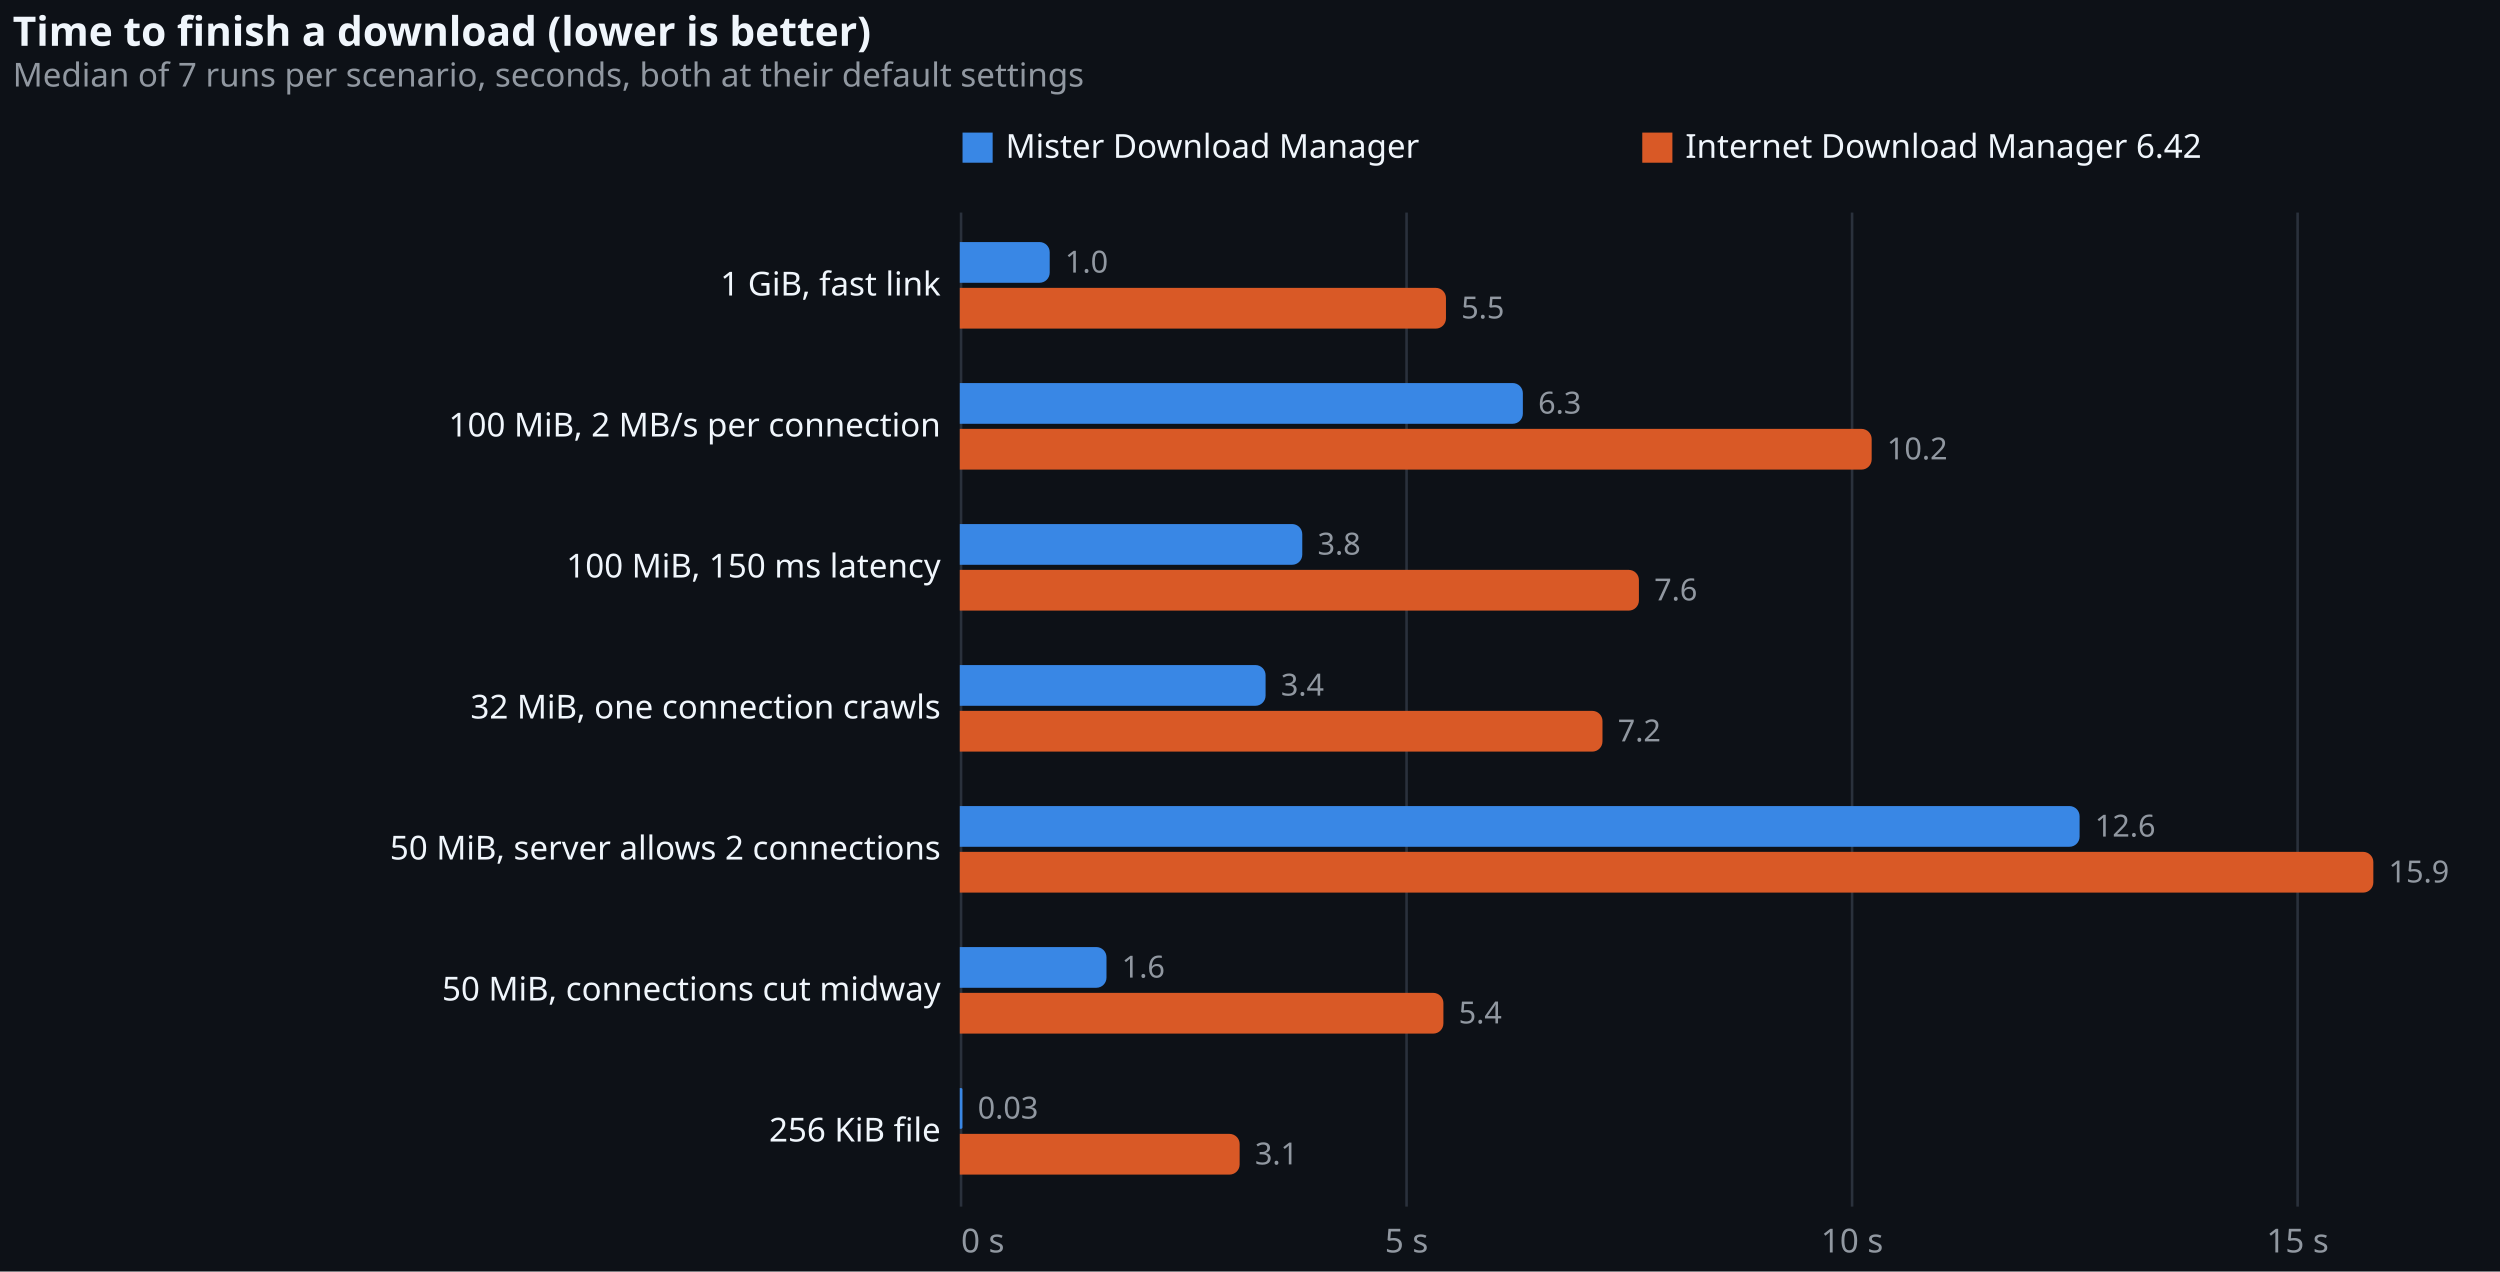
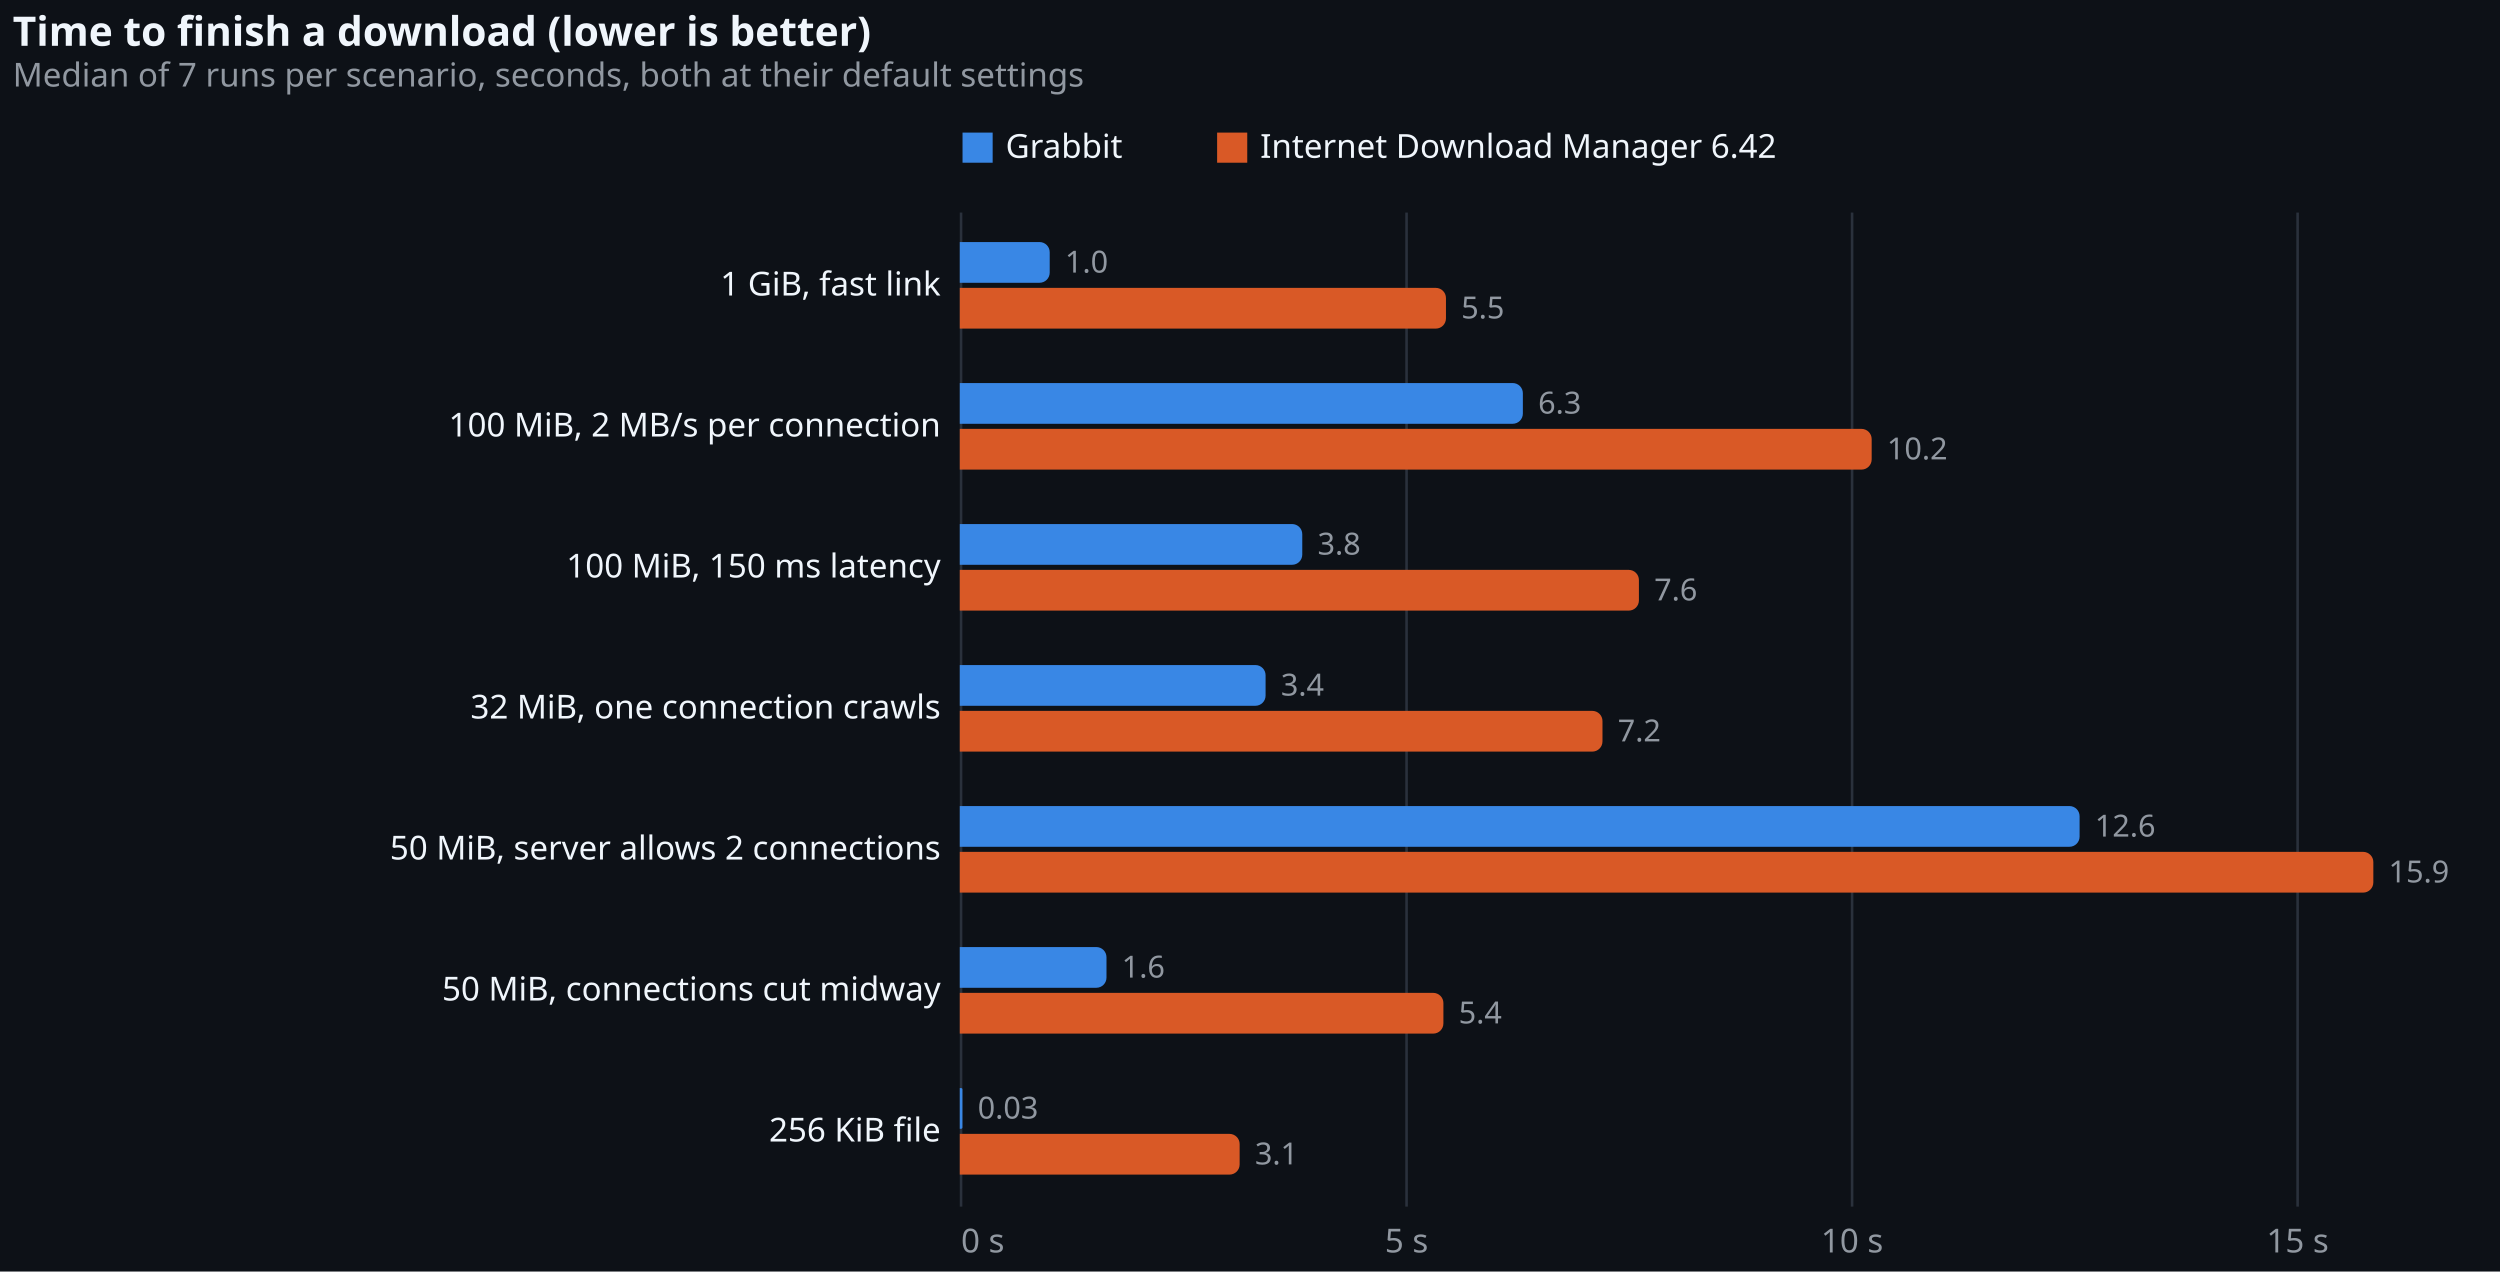
<svg xmlns="http://www.w3.org/2000/svg" version="1.1" class="marks" width="982" height="499.462" viewBox="0 0 982 499.462">
  <rect width="982" height="499.462" fill="#0d1117" />
  <g fill="none" stroke-miterlimit="4" transform="translate(377,83)">
    <g class="mark-group role-frame root" role="graphics-object" aria-roledescription="group mark container">
      <g transform="translate(0,0)">
        <path class="background" aria-hidden="true" d="M0,0h560v390.462h-560Z" />
        <g>
          <g class="mark-group role-axis" aria-hidden="true">
            <g transform="translate(0.5,390.9615)">
              <path class="background" aria-hidden="true" d="M0,0h0v0h0Z" pointer-events="none" />
              <g>
                <g class="mark-rule role-axis-grid" pointer-events="none">
                  <line transform="translate(0,0)" x2="0" y2="-390.462" stroke="#2a313c" stroke-width="1" opacity="1" />
                  <line transform="translate(175,0)" x2="0" y2="-390.462" stroke="#2a313c" stroke-width="1" opacity="1" />
                  <line transform="translate(350,0)" x2="0" y2="-390.462" stroke="#2a313c" stroke-width="1" opacity="1" />
                  <line transform="translate(525,0)" x2="0" y2="-390.462" stroke="#2a313c" stroke-width="1" opacity="1" />
                </g>
              </g>
              <path class="foreground" aria-hidden="true" d="" pointer-events="none" display="none" />
            </g>
          </g>
          <g class="mark-group role-axis" role="graphics-symbol" aria-roledescription="axis" aria-label="X-axis for a linear scale with values from 0 to 16">
            <g transform="translate(0.5,390.9615)">
              <path class="background" aria-hidden="true" d="M0,0h0v0h0Z" pointer-events="none" />
              <g>
                <g class="mark-text role-axis-label" pointer-events="none">
                  <text text-anchor="start" transform="translate(0,18)" font-family="-apple-system, 'Segoe UI', 'Noto Sans', Helvetica, Arial, sans-serif" font-size="13px" fill="#9198a1" opacity="1">0 s</text>
                  <text text-anchor="middle" transform="translate(175,18)" font-family="-apple-system, 'Segoe UI', 'Noto Sans', Helvetica, Arial, sans-serif" font-size="13px" fill="#9198a1" opacity="1">5 s</text>
                  <text text-anchor="middle" transform="translate(350,18)" font-family="-apple-system, 'Segoe UI', 'Noto Sans', Helvetica, Arial, sans-serif" font-size="13px" fill="#9198a1" opacity="1">10 s</text>
                  <text text-anchor="middle" transform="translate(525,18)" font-family="-apple-system, 'Segoe UI', 'Noto Sans', Helvetica, Arial, sans-serif" font-size="13px" fill="#9198a1" opacity="1">15 s</text>
                </g>
              </g>
              <path class="foreground" aria-hidden="true" d="" pointer-events="none" display="none" />
            </g>
          </g>
          <g class="mark-group role-axis" role="graphics-symbol" aria-roledescription="axis" aria-label="Y-axis for a discrete scale with 7 values: 1 GiB, fast link, 100 MiB, 2 MB/s per connection, 100 MiB, 150 ms latency, 32 MiB, one connection crawls, 50 MiB, server allows 2 connections, 50 MiB, connections cut midway, 256 KiB file">
            <g transform="translate(0.5,0.5)">
              <path class="background" aria-hidden="true" d="M0,0h0v0h0Z" pointer-events="none" />
              <g>
                <g class="mark-text role-axis-label" pointer-events="none">
                  <text text-anchor="end" transform="translate(-8,32.57692)" font-family="-apple-system, 'Segoe UI', 'Noto Sans', Helvetica, Arial, sans-serif" font-size="13px" fill="#f0f6fc" opacity="1">1 GiB, fast link</text>
                  <text text-anchor="end" transform="translate(-8,87.96154)" font-family="-apple-system, 'Segoe UI', 'Noto Sans', Helvetica, Arial, sans-serif" font-size="13px" fill="#f0f6fc" opacity="1">100 MiB, 2 MB/s per connection</text>
                  <text text-anchor="end" transform="translate(-8,143.3462)" font-family="-apple-system, 'Segoe UI', 'Noto Sans', Helvetica, Arial, sans-serif" font-size="13px" fill="#f0f6fc" opacity="1">100 MiB, 150 ms latency</text>
                  <text text-anchor="end" transform="translate(-8,198.7308)" font-family="-apple-system, 'Segoe UI', 'Noto Sans', Helvetica, Arial, sans-serif" font-size="13px" fill="#f0f6fc" opacity="1">32 MiB, one connection crawls</text>
                  <text text-anchor="end" transform="translate(-8,254.1154)" font-family="-apple-system, 'Segoe UI', 'Noto Sans', Helvetica, Arial, sans-serif" font-size="13px" fill="#f0f6fc" opacity="1">50 MiB, server allows 2 connections</text>
                  <text text-anchor="end" transform="translate(-8,309.5)" font-family="-apple-system, 'Segoe UI', 'Noto Sans', Helvetica, Arial, sans-serif" font-size="13px" fill="#f0f6fc" opacity="1">50 MiB, connections cut midway</text>
                  <text text-anchor="end" transform="translate(-8,364.8846)" font-family="-apple-system, 'Segoe UI', 'Noto Sans', Helvetica, Arial, sans-serif" font-size="13px" fill="#f0f6fc" opacity="1">256 KiB file</text>
                </g>
              </g>
              <path class="foreground" aria-hidden="true" d="" pointer-events="none" display="none" />
            </g>
          </g>
          <g class="mark-group role-scope" role="graphics-object" aria-roledescription="group mark container">
            <g transform="translate(0,12.07692)">
              <path class="background" aria-hidden="true" d="M0,0L31.327,0C33.535,0,35.327,1.792,35.327,4L35.327,12C35.327,14.208,33.535,16,31.327,16L0,16C0,16,0,16,0,16L0,0C0,0,0,0,0,0Z" />
              <g clip-path="url(#clip15)">
                <g class="mark-group role-scope" role="graphics-object" aria-roledescription="group mark container">
                  <g transform="translate(0,0)">
                    <path class="background" aria-hidden="true" d="M0,0h0v16h0Z" />
                    <g>
                      <g class="mark-rect role-mark layer_0_marks" role="graphics-object" aria-roledescription="rect mark container">
-                         <path aria-label="seconds: 1.00935; scenario: 1 GiB, fast link; client: Mister Download Manager" role="graphics-symbol" aria-roledescription="bar" d="M0,0h35.327v16h-35.327Z" fill="#3987e5" />
+                         <path aria-label="seconds: 1.00935; scenario: 1 GiB, fast link; client: Grabbit" role="graphics-symbol" aria-roledescription="bar" d="M0,0h35.327v16h-35.327Z" fill="#3987e5" />
                      </g>
                    </g>
                    <path class="foreground" aria-hidden="true" d="" display="none" />
                  </g>
                </g>
              </g>
              <path class="foreground" aria-hidden="true" d="" display="none" />
            </g>
            <g transform="translate(0,30.07692)">
              <path class="background" aria-hidden="true" d="M0,0L186.973,0C189.181,0,190.973,1.792,190.973,4L190.973,12C190.973,14.208,189.181,16,186.973,16L0,16C0,16,0,16,0,16L0,0C0,0,0,0,0,0Z" />
              <g clip-path="url(#clip16)">
                <g class="mark-group role-scope" role="graphics-object" aria-roledescription="group mark container">
                  <g transform="translate(0,0)">
                    <path class="background" aria-hidden="true" d="M0,0h0v16h0Z" />
                    <g>
                      <g class="mark-rect role-mark layer_0_marks" role="graphics-object" aria-roledescription="rect mark container">
                        <path aria-label="seconds: 5.45638; scenario: 1 GiB, fast link; client: Internet Download Manager 6.42" role="graphics-symbol" aria-roledescription="bar" d="M0,0h190.973v16h-190.973Z" fill="#d95926" />
                      </g>
                    </g>
                    <path class="foreground" aria-hidden="true" d="" display="none" />
                  </g>
                </g>
              </g>
              <path class="foreground" aria-hidden="true" d="" display="none" />
            </g>
            <g transform="translate(0,67.46154)">
              <path class="background" aria-hidden="true" d="M0,0L217.181,0C219.389,0,221.181,1.792,221.181,4L221.181,12C221.181,14.208,219.389,16,217.181,16L0,16C0,16,0,16,0,16L0,0C0,0,0,0,0,0Z" />
              <g clip-path="url(#clip17)">
                <g class="mark-group role-scope" role="graphics-object" aria-roledescription="group mark container">
                  <g transform="translate(0,0)">
                    <path class="background" aria-hidden="true" d="M0,0h0v16h0Z" />
                    <g>
                      <g class="mark-rect role-mark layer_0_marks" role="graphics-object" aria-roledescription="rect mark container">
-                         <path aria-label="seconds: 6.31947; scenario: 100 MiB, 2 MB/s per connection; client: Mister Download Manager" role="graphics-symbol" aria-roledescription="bar" d="M0,0h221.181v16h-221.181Z" fill="#3987e5" />
+                         <path aria-label="seconds: 6.31947; scenario: 100 MiB, 2 MB/s per connection; client: Grabbit" role="graphics-symbol" aria-roledescription="bar" d="M0,0h221.181v16h-221.181Z" fill="#3987e5" />
                      </g>
                    </g>
                    <path class="foreground" aria-hidden="true" d="" display="none" />
                  </g>
                </g>
              </g>
              <path class="foreground" aria-hidden="true" d="" display="none" />
            </g>
            <g transform="translate(0,85.46154)">
              <path class="background" aria-hidden="true" d="M0,0L354.192,0C356.399,0,358.192,1.792,358.192,4L358.192,12C358.192,14.208,356.399,16,354.192,16L0,16C0,16,0,16,0,16L0,0C0,0,0,0,0,0Z" />
              <g clip-path="url(#clip18)">
                <g class="mark-group role-scope" role="graphics-object" aria-roledescription="group mark container">
                  <g transform="translate(0,0)">
                    <path class="background" aria-hidden="true" d="M0,0h0v16h0Z" />
                    <g>
                      <g class="mark-rect role-mark layer_0_marks" role="graphics-object" aria-roledescription="rect mark container">
                        <path aria-label="seconds: 10.234; scenario: 100 MiB, 2 MB/s per connection; client: Internet Download Manager 6.42" role="graphics-symbol" aria-roledescription="bar" d="M0,0h358.192v16h-358.192Z" fill="#d95926" />
                      </g>
                    </g>
                    <path class="foreground" aria-hidden="true" d="" display="none" />
                  </g>
                </g>
              </g>
              <path class="foreground" aria-hidden="true" d="" display="none" />
            </g>
            <g transform="translate(0,122.8462)">
              <path class="background" aria-hidden="true" d="M0,0L130.531,0C132.739,0,134.531,1.792,134.531,4L134.531,12C134.531,14.208,132.739,16,130.531,16L0,16C0,16,0,16,0,16L0,0C0,0,0,0,0,0Z" />
              <g clip-path="url(#clip19)">
                <g class="mark-group role-scope" role="graphics-object" aria-roledescription="group mark container">
                  <g transform="translate(0,0)">
                    <path class="background" aria-hidden="true" d="M0,0h0v16h0Z" />
                    <g>
                      <g class="mark-rect role-mark layer_0_marks" role="graphics-object" aria-roledescription="rect mark container">
-                         <path aria-label="seconds: 3.84375; scenario: 100 MiB, 150 ms latency; client: Mister Download Manager" role="graphics-symbol" aria-roledescription="bar" d="M0,0h134.531v16h-134.531Z" fill="#3987e5" />
+                         <path aria-label="seconds: 3.84375; scenario: 100 MiB, 150 ms latency; client: Grabbit" role="graphics-symbol" aria-roledescription="bar" d="M0,0h134.531v16h-134.531Z" fill="#3987e5" />
                      </g>
                    </g>
                    <path class="foreground" aria-hidden="true" d="" display="none" />
                  </g>
                </g>
              </g>
              <path class="foreground" aria-hidden="true" d="" display="none" />
            </g>
            <g transform="translate(0,140.8462)">
              <path class="background" aria-hidden="true" d="M0,0L262.767,0C264.975,0,266.767,1.792,266.767,4L266.767,12C266.767,14.208,264.975,16,262.767,16L0,16C0,16,0,16,0,16L0,0C0,0,0,0,0,0Z" />
              <g clip-path="url(#clip20)">
                <g class="mark-group role-scope" role="graphics-object" aria-roledescription="group mark container">
                  <g transform="translate(0,0)">
                    <path class="background" aria-hidden="true" d="M0,0h0v16h0Z" />
                    <g>
                      <g class="mark-rect role-mark layer_0_marks" role="graphics-object" aria-roledescription="rect mark container">
                        <path aria-label="seconds: 7.62191; scenario: 100 MiB, 150 ms latency; client: Internet Download Manager 6.42" role="graphics-symbol" aria-roledescription="bar" d="M0,0h266.767v16h-266.767Z" fill="#d95926" />
                      </g>
                    </g>
                    <path class="foreground" aria-hidden="true" d="" display="none" />
                  </g>
                </g>
              </g>
              <path class="foreground" aria-hidden="true" d="" display="none" />
            </g>
            <g transform="translate(0,178.2308)">
              <path class="background" aria-hidden="true" d="M0,0L116.122,0C118.329,0,120.122,1.792,120.122,4L120.122,12C120.122,14.208,118.329,16,116.122,16L0,16C0,16,0,16,0,16L0,0C0,0,0,0,0,0Z" />
              <g clip-path="url(#clip21)">
                <g class="mark-group role-scope" role="graphics-object" aria-roledescription="group mark container">
                  <g transform="translate(0,0)">
                    <path class="background" aria-hidden="true" d="M0,0h0v16h0Z" />
                    <g>
                      <g class="mark-rect role-mark layer_0_marks" role="graphics-object" aria-roledescription="rect mark container">
-                         <path aria-label="seconds: 3.43205; scenario: 32 MiB, one connection crawls; client: Mister Download Manager" role="graphics-symbol" aria-roledescription="bar" d="M0,0h120.122v16h-120.122Z" fill="#3987e5" />
+                         <path aria-label="seconds: 3.43205; scenario: 32 MiB, one connection crawls; client: Grabbit" role="graphics-symbol" aria-roledescription="bar" d="M0,0h120.122v16h-120.122Z" fill="#3987e5" />
                      </g>
                    </g>
                    <path class="foreground" aria-hidden="true" d="" display="none" />
                  </g>
                </g>
              </g>
              <path class="foreground" aria-hidden="true" d="" display="none" />
            </g>
            <g transform="translate(0,196.2308)">
              <path class="background" aria-hidden="true" d="M0,0L248.454,0C250.661,0,252.454,1.792,252.454,4L252.454,12C252.454,14.208,250.661,16,248.454,16L0,16C0,16,0,16,0,16L0,0C0,0,0,0,0,0Z" />
              <g clip-path="url(#clip22)">
                <g class="mark-group role-scope" role="graphics-object" aria-roledescription="group mark container">
                  <g transform="translate(0,0)">
                    <path class="background" aria-hidden="true" d="M0,0h0v16h0Z" />
                    <g>
                      <g class="mark-rect role-mark layer_0_marks" role="graphics-object" aria-roledescription="rect mark container">
                        <path aria-label="seconds: 7.21296; scenario: 32 MiB, one connection crawls; client: Internet Download Manager 6.42" role="graphics-symbol" aria-roledescription="bar" d="M0,0h252.454v16h-252.454Z" fill="#d95926" />
                      </g>
                    </g>
                    <path class="foreground" aria-hidden="true" d="" display="none" />
                  </g>
                </g>
              </g>
              <path class="foreground" aria-hidden="true" d="" display="none" />
            </g>
            <g transform="translate(0,233.6154)">
              <path class="background" aria-hidden="true" d="M0,0L435.868,0C438.075,0,439.868,1.792,439.868,4L439.868,12C439.868,14.208,438.075,16,435.868,16L0,16C0,16,0,16,0,16L0,0C0,0,0,0,0,0Z" />
              <g clip-path="url(#clip23)">
                <g class="mark-group role-scope" role="graphics-object" aria-roledescription="group mark container">
                  <g transform="translate(0,0)">
                    <path class="background" aria-hidden="true" d="M0,0h0v16h0Z" />
                    <g>
                      <g class="mark-rect role-mark layer_0_marks" role="graphics-object" aria-roledescription="rect mark container">
-                         <path aria-label="seconds: 12.5677; scenario: 50 MiB, server allows 2 connections; client: Mister Download Manager" role="graphics-symbol" aria-roledescription="bar" d="M0,0h439.868v16h-439.868Z" fill="#3987e5" />
+                         <path aria-label="seconds: 12.5677; scenario: 50 MiB, server allows 2 connections; client: Grabbit" role="graphics-symbol" aria-roledescription="bar" d="M0,0h439.868v16h-439.868Z" fill="#3987e5" />
                      </g>
                    </g>
                    <path class="foreground" aria-hidden="true" d="" display="none" />
                  </g>
                </g>
              </g>
              <path class="foreground" aria-hidden="true" d="" display="none" />
            </g>
            <g transform="translate(0,251.6154)">
              <path class="background" aria-hidden="true" d="M0,0L551.247,0C553.455,0,555.247,1.792,555.247,4L555.247,12C555.247,14.208,553.455,16,551.247,16L0,16C0,16,0,16,0,16L0,0C0,0,0,0,0,0Z" />
              <g clip-path="url(#clip24)">
                <g class="mark-group role-scope" role="graphics-object" aria-roledescription="group mark container">
                  <g transform="translate(0,0)">
                    <path class="background" aria-hidden="true" d="M0,0h0v16h0Z" />
                    <g>
                      <g class="mark-rect role-mark layer_0_marks" role="graphics-object" aria-roledescription="rect mark container">
                        <path aria-label="seconds: 15.8642; scenario: 50 MiB, server allows 2 connections; client: Internet Download Manager 6.42" role="graphics-symbol" aria-roledescription="bar" d="M0,0h555.247v16h-555.247Z" fill="#d95926" />
                      </g>
                    </g>
                    <path class="foreground" aria-hidden="true" d="" display="none" />
                  </g>
                </g>
              </g>
              <path class="foreground" aria-hidden="true" d="" display="none" />
            </g>
            <g transform="translate(0,289)">
              <path class="background" aria-hidden="true" d="M0,0L53.628,0C55.836,0,57.628,1.792,57.628,4L57.628,12C57.628,14.208,55.836,16,53.628,16L0,16C0,16,0,16,0,16L0,0C0,0,0,0,0,0Z" />
              <g clip-path="url(#clip25)">
                <g class="mark-group role-scope" role="graphics-object" aria-roledescription="group mark container">
                  <g transform="translate(0,0)">
                    <path class="background" aria-hidden="true" d="M0,0h0v16h0Z" />
                    <g>
                      <g class="mark-rect role-mark layer_0_marks" role="graphics-object" aria-roledescription="rect mark container">
-                         <path aria-label="seconds: 1.64652; scenario: 50 MiB, connections cut midway; client: Mister Download Manager" role="graphics-symbol" aria-roledescription="bar" d="M0,0h57.628v16h-57.628Z" fill="#3987e5" />
+                         <path aria-label="seconds: 1.64652; scenario: 50 MiB, connections cut midway; client: Grabbit" role="graphics-symbol" aria-roledescription="bar" d="M0,0h57.628v16h-57.628Z" fill="#3987e5" />
                      </g>
                    </g>
                    <path class="foreground" aria-hidden="true" d="" display="none" />
                  </g>
                </g>
              </g>
              <path class="foreground" aria-hidden="true" d="" display="none" />
            </g>
            <g transform="translate(0,307)">
              <path class="background" aria-hidden="true" d="M0,0L185.969,0C188.176,0,189.969,1.792,189.969,4L189.969,12C189.969,14.208,188.176,16,185.969,16L0,16C0,16,0,16,0,16L0,0C0,0,0,0,0,0Z" />
              <g clip-path="url(#clip26)">
                <g class="mark-group role-scope" role="graphics-object" aria-roledescription="group mark container">
                  <g transform="translate(0,0)">
                    <path class="background" aria-hidden="true" d="M0,0h0v16h0Z" />
                    <g>
                      <g class="mark-rect role-mark layer_0_marks" role="graphics-object" aria-roledescription="rect mark container">
                        <path aria-label="seconds: 5.42768; scenario: 50 MiB, connections cut midway; client: Internet Download Manager 6.42" role="graphics-symbol" aria-roledescription="bar" d="M0,0h189.969v16h-189.969Z" fill="#d95926" />
                      </g>
                    </g>
                    <path class="foreground" aria-hidden="true" d="" display="none" />
                  </g>
                </g>
              </g>
              <path class="foreground" aria-hidden="true" d="" display="none" />
            </g>
            <g transform="translate(0,344.3846)">
              <path class="background" aria-hidden="true" d="M0,0L0.519,0C0.806,0,1.038,0.233,1.038,0.519L1.038,15.481C1.038,15.767,0.806,16,0.519,16L0,16C0,16,0,16,0,16L0,0C0,0,0,0,0,0Z" />
              <g clip-path="url(#clip27)">
                <g class="mark-group role-scope" role="graphics-object" aria-roledescription="group mark container">
                  <g transform="translate(0,0)">
                    <path class="background" aria-hidden="true" d="M0,0h0v16h0Z" />
                    <g>
                      <g class="mark-rect role-mark layer_0_marks" role="graphics-object" aria-roledescription="rect mark container">
-                         <path aria-label="seconds: 29.66m; scenario: 256 KiB file; client: Mister Download Manager" role="graphics-symbol" aria-roledescription="bar" d="M0,0h1.038v16h-1.038Z" fill="#3987e5" />
+                         <path aria-label="seconds: 29.66m; scenario: 256 KiB file; client: Grabbit" role="graphics-symbol" aria-roledescription="bar" d="M0,0h1.038v16h-1.038Z" fill="#3987e5" />
                      </g>
                    </g>
                    <path class="foreground" aria-hidden="true" d="" display="none" />
                  </g>
                </g>
              </g>
              <path class="foreground" aria-hidden="true" d="" display="none" />
            </g>
            <g transform="translate(0,362.3846)">
              <path class="background" aria-hidden="true" d="M0,0L105.932,0C108.14,0,109.932,1.792,109.932,4L109.932,12C109.932,14.208,108.14,16,105.932,16L0,16C0,16,0,16,0,16L0,0C0,0,0,0,0,0Z" />
              <g clip-path="url(#clip28)">
                <g class="mark-group role-scope" role="graphics-object" aria-roledescription="group mark container">
                  <g transform="translate(0,0)">
                    <path class="background" aria-hidden="true" d="M0,0h0v16h0Z" />
                    <g>
                      <g class="mark-rect role-mark layer_0_marks" role="graphics-object" aria-roledescription="rect mark container">
                        <path aria-label="seconds: 3.14092; scenario: 256 KiB file; client: Internet Download Manager 6.42" role="graphics-symbol" aria-roledescription="bar" d="M0,0h109.932v16h-109.932Z" fill="#d95926" />
                      </g>
                    </g>
                    <path class="foreground" aria-hidden="true" d="" display="none" />
                  </g>
                </g>
              </g>
              <path class="foreground" aria-hidden="true" d="" display="none" />
            </g>
          </g>
          <g class="mark-text role-mark layer_1_marks" role="graphics-object" aria-roledescription="text mark container">
-             <text aria-label="seconds: 1.00935; scenario: 1 GiB, fast link; client: Mister Download Manager; value: 1.0" role="graphics-symbol" aria-roledescription="text mark" text-anchor="start" transform="translate(41.32725,24.07692)" font-family="-apple-system, 'Segoe UI', 'Noto Sans', Helvetica, Arial, sans-serif" font-size="12px" fill="#9198a1">1.0</text>
+             <text aria-label="seconds: 1.00935; scenario: 1 GiB, fast link; client: Grabbit; value: 1.0" role="graphics-symbol" aria-roledescription="text mark" text-anchor="start" transform="translate(41.32725,24.07692)" font-family="-apple-system, 'Segoe UI', 'Noto Sans', Helvetica, Arial, sans-serif" font-size="12px" fill="#9198a1">1.0</text>
            <text aria-label="seconds: 5.45638; scenario: 1 GiB, fast link; client: Internet Download Manager 6.42; value: 5.5" role="graphics-symbol" aria-roledescription="text mark" text-anchor="start" transform="translate(196.9733,42.07692)" font-family="-apple-system, 'Segoe UI', 'Noto Sans', Helvetica, Arial, sans-serif" font-size="12px" fill="#9198a1">5.5</text>
-             <text aria-label="seconds: 6.31947; scenario: 100 MiB, 2 MB/s per connection; client: Mister Download Manager; value: 6.3" role="graphics-symbol" aria-roledescription="text mark" text-anchor="start" transform="translate(227.1814,79.46154)" font-family="-apple-system, 'Segoe UI', 'Noto Sans', Helvetica, Arial, sans-serif" font-size="12px" fill="#9198a1">6.3</text>
+             <text aria-label="seconds: 6.31947; scenario: 100 MiB, 2 MB/s per connection; client: Grabbit; value: 6.3" role="graphics-symbol" aria-roledescription="text mark" text-anchor="start" transform="translate(227.1814,79.46154)" font-family="-apple-system, 'Segoe UI', 'Noto Sans', Helvetica, Arial, sans-serif" font-size="12px" fill="#9198a1">6.3</text>
            <text aria-label="seconds: 10.234; scenario: 100 MiB, 2 MB/s per connection; client: Internet Download Manager 6.42; value: 10.2" role="graphics-symbol" aria-roledescription="text mark" text-anchor="start" transform="translate(364.1918,97.46154)" font-family="-apple-system, 'Segoe UI', 'Noto Sans', Helvetica, Arial, sans-serif" font-size="12px" fill="#9198a1">10.2</text>
-             <text aria-label="seconds: 3.84375; scenario: 100 MiB, 150 ms latency; client: Mister Download Manager; value: 3.8" role="graphics-symbol" aria-roledescription="text mark" text-anchor="start" transform="translate(140.5312,134.8462)" font-family="-apple-system, 'Segoe UI', 'Noto Sans', Helvetica, Arial, sans-serif" font-size="12px" fill="#9198a1">3.8</text>
+             <text aria-label="seconds: 3.84375; scenario: 100 MiB, 150 ms latency; client: Grabbit; value: 3.8" role="graphics-symbol" aria-roledescription="text mark" text-anchor="start" transform="translate(140.5312,134.8462)" font-family="-apple-system, 'Segoe UI', 'Noto Sans', Helvetica, Arial, sans-serif" font-size="12px" fill="#9198a1">3.8</text>
            <text aria-label="seconds: 7.62191; scenario: 100 MiB, 150 ms latency; client: Internet Download Manager 6.42; value: 7.6" role="graphics-symbol" aria-roledescription="text mark" text-anchor="start" transform="translate(272.7668,152.8462)" font-family="-apple-system, 'Segoe UI', 'Noto Sans', Helvetica, Arial, sans-serif" font-size="12px" fill="#9198a1">7.6</text>
-             <text aria-label="seconds: 3.43205; scenario: 32 MiB, one connection crawls; client: Mister Download Manager; value: 3.4" role="graphics-symbol" aria-roledescription="text mark" text-anchor="start" transform="translate(126.1218,190.2308)" font-family="-apple-system, 'Segoe UI', 'Noto Sans', Helvetica, Arial, sans-serif" font-size="12px" fill="#9198a1">3.4</text>
+             <text aria-label="seconds: 3.43205; scenario: 32 MiB, one connection crawls; client: Grabbit; value: 3.4" role="graphics-symbol" aria-roledescription="text mark" text-anchor="start" transform="translate(126.1218,190.2308)" font-family="-apple-system, 'Segoe UI', 'Noto Sans', Helvetica, Arial, sans-serif" font-size="12px" fill="#9198a1">3.4</text>
            <text aria-label="seconds: 7.21296; scenario: 32 MiB, one connection crawls; client: Internet Download Manager 6.42; value: 7.2" role="graphics-symbol" aria-roledescription="text mark" text-anchor="start" transform="translate(258.4536,208.2308)" font-family="-apple-system, 'Segoe UI', 'Noto Sans', Helvetica, Arial, sans-serif" font-size="12px" fill="#9198a1">7.2</text>
-             <text aria-label="seconds: 12.5677; scenario: 50 MiB, server allows 2 connections; client: Mister Download Manager; value: 12.6" role="graphics-symbol" aria-roledescription="text mark" text-anchor="start" transform="translate(445.8678,245.6154)" font-family="-apple-system, 'Segoe UI', 'Noto Sans', Helvetica, Arial, sans-serif" font-size="12px" fill="#9198a1">12.6</text>
+             <text aria-label="seconds: 12.5677; scenario: 50 MiB, server allows 2 connections; client: Grabbit; value: 12.6" role="graphics-symbol" aria-roledescription="text mark" text-anchor="start" transform="translate(445.8678,245.6154)" font-family="-apple-system, 'Segoe UI', 'Noto Sans', Helvetica, Arial, sans-serif" font-size="12px" fill="#9198a1">12.6</text>
            <text aria-label="seconds: 15.8642; scenario: 50 MiB, server allows 2 connections; client: Internet Download Manager 6.42; value: 15.9" role="graphics-symbol" aria-roledescription="text mark" text-anchor="start" transform="translate(561.2473,263.6154)" font-family="-apple-system, 'Segoe UI', 'Noto Sans', Helvetica, Arial, sans-serif" font-size="12px" fill="#9198a1">15.9</text>
-             <text aria-label="seconds: 1.64652; scenario: 50 MiB, connections cut midway; client: Mister Download Manager; value: 1.6" role="graphics-symbol" aria-roledescription="text mark" text-anchor="start" transform="translate(63.6282,301)" font-family="-apple-system, 'Segoe UI', 'Noto Sans', Helvetica, Arial, sans-serif" font-size="12px" fill="#9198a1">1.6</text>
+             <text aria-label="seconds: 1.64652; scenario: 50 MiB, connections cut midway; client: Grabbit; value: 1.6" role="graphics-symbol" aria-roledescription="text mark" text-anchor="start" transform="translate(63.6282,301)" font-family="-apple-system, 'Segoe UI', 'Noto Sans', Helvetica, Arial, sans-serif" font-size="12px" fill="#9198a1">1.6</text>
            <text aria-label="seconds: 5.42768; scenario: 50 MiB, connections cut midway; client: Internet Download Manager 6.42; value: 5.4" role="graphics-symbol" aria-roledescription="text mark" text-anchor="start" transform="translate(195.9688,319)" font-family="-apple-system, 'Segoe UI', 'Noto Sans', Helvetica, Arial, sans-serif" font-size="12px" fill="#9198a1">5.4</text>
-             <text aria-label="seconds: 29.66m; scenario: 256 KiB file; client: Mister Download Manager; value: 0.03" role="graphics-symbol" aria-roledescription="text mark" text-anchor="start" transform="translate(7.0381,356.3846)" font-family="-apple-system, 'Segoe UI', 'Noto Sans', Helvetica, Arial, sans-serif" font-size="12px" fill="#9198a1">0.03</text>
+             <text aria-label="seconds: 29.66m; scenario: 256 KiB file; client: Grabbit; value: 0.03" role="graphics-symbol" aria-roledescription="text mark" text-anchor="start" transform="translate(7.0381,356.3846)" font-family="-apple-system, 'Segoe UI', 'Noto Sans', Helvetica, Arial, sans-serif" font-size="12px" fill="#9198a1">0.03</text>
            <text aria-label="seconds: 3.14092; scenario: 256 KiB file; client: Internet Download Manager 6.42; value: 3.1" role="graphics-symbol" aria-roledescription="text mark" text-anchor="start" transform="translate(115.9322,374.3846)" font-family="-apple-system, 'Segoe UI', 'Noto Sans', Helvetica, Arial, sans-serif" font-size="12px" fill="#9198a1">3.1</text>
          </g>
-           <g class="mark-group role-legend" role="graphics-symbol" aria-roledescription="legend" aria-label="Symbol legend for fill color with 2 values: Mister Download Manager, Internet Download Manager 6.42">
+           <g class="mark-group role-legend" role="graphics-symbol" aria-roledescription="legend" aria-label="Symbol legend for fill color with 2 values: Grabbit, Internet Download Manager 6.42">
            <g transform="translate(0,-32)">
-               <path class="background" aria-hidden="true" d="M0,0h597v14h-597Z" pointer-events="none" />
+               <path class="background" aria-hidden="true" d="M0,0h430v14h-430Z" pointer-events="none" />
              <g>
                <g class="mark-group role-legend-entry">
                  <g transform="translate(0,0)">
                    <path class="background" aria-hidden="true" d="M0,0h0v0h0Z" pointer-events="none" />
                    <g>
                      <g class="mark-group role-scope" role="graphics-object" aria-roledescription="group mark container">
                        <g transform="translate(0,0)">
-                           <path class="background" aria-hidden="true" d="M0,0h257v14h-257Z" pointer-events="none" opacity="1" />
+                           <path class="background" aria-hidden="true" d="M0,0h90v14h-90Z" pointer-events="none" opacity="1" />
                          <g>
                            <g class="mark-symbol role-legend-symbol" pointer-events="none">
                              <path transform="translate(7,7)" d="M-5.916,-5.916h11.832v11.832h-11.832Z" fill="#3987e5" stroke-width="1.5" opacity="1" />
                            </g>
                            <g class="mark-text role-legend-label" pointer-events="none">
-                               <text text-anchor="start" transform="translate(18,11)" font-family="-apple-system, 'Segoe UI', 'Noto Sans', Helvetica, Arial, sans-serif" font-size="13px" fill="#f0f6fc" opacity="1">Mister Download Manager</text>
+                               <text text-anchor="start" transform="translate(18,11)" font-family="-apple-system, 'Segoe UI', 'Noto Sans', Helvetica, Arial, sans-serif" font-size="13px" fill="#f0f6fc" opacity="1">Grabbit</text>
                            </g>
                          </g>
                          <path class="foreground" aria-hidden="true" d="" pointer-events="none" display="none" />
                        </g>
-                         <g transform="translate(267,0)">
+                         <g transform="translate(100,0)">
                          <path class="background" aria-hidden="true" d="M0,0h330v14h-330Z" pointer-events="none" opacity="1" />
                          <g>
                            <g class="mark-symbol role-legend-symbol" pointer-events="none">
                              <path transform="translate(7,7)" d="M-5.916,-5.916h11.832v11.832h-11.832Z" fill="#d95926" stroke-width="1.5" opacity="1" />
                            </g>
                            <g class="mark-text role-legend-label" pointer-events="none">
                              <text text-anchor="start" transform="translate(18,11)" font-family="-apple-system, 'Segoe UI', 'Noto Sans', Helvetica, Arial, sans-serif" font-size="13px" fill="#f0f6fc" opacity="1">Internet Download Manager 6.42</text>
                            </g>
                          </g>
                          <path class="foreground" aria-hidden="true" d="" pointer-events="none" display="none" />
                        </g>
                      </g>
                    </g>
                    <path class="foreground" aria-hidden="true" d="" pointer-events="none" display="none" />
                  </g>
                </g>
              </g>
              <path class="foreground" aria-hidden="true" d="" pointer-events="none" display="none" />
            </g>
          </g>
          <g class="mark-group role-title">
            <g transform="translate(-372,-78)">
              <path class="background" aria-hidden="true" d="M0,0h0v0h0Z" pointer-events="none" />
              <g>
                <g class="mark-text role-title-text" role="graphics-symbol" aria-roledescription="title" aria-label="Title text 'Time to finish a download (lower is better)'" pointer-events="none">
                  <text text-anchor="start" transform="translate(0,13)" font-family="-apple-system, 'Segoe UI', 'Noto Sans', Helvetica, Arial, sans-serif" font-size="16px" font-weight="600" fill="#f0f6fc" opacity="1">Time to finish a download (lower is better)</text>
                </g>
                <g class="mark-text role-title-subtitle" role="graphics-symbol" aria-roledescription="subtitle" aria-label="Subtitle text 'Median of 7 runs per scenario, seconds, both at their default settings'" pointer-events="none">
                  <text text-anchor="start" transform="translate(0,29)" font-family="-apple-system, 'Segoe UI', 'Noto Sans', Helvetica, Arial, sans-serif" font-size="13px" fill="#9198a1" opacity="1">Median of 7 runs per scenario, seconds, both at their default settings</text>
                </g>
              </g>
              <path class="foreground" aria-hidden="true" d="" pointer-events="none" display="none" />
            </g>
          </g>
        </g>
        <path class="foreground" aria-hidden="true" d="" display="none" />
      </g>
    </g>
  </g>
  <defs>
    <clipPath id="clip15">
      <path d="M0,0L31.327,0C33.535,0,35.327,1.792,35.327,4L35.327,12C35.327,14.208,33.535,16,31.327,16L0,16C0,16,0,16,0,16L0,0C0,0,0,0,0,0Z" />
    </clipPath>
    <clipPath id="clip16">
      <path d="M0,0L186.973,0C189.181,0,190.973,1.792,190.973,4L190.973,12C190.973,14.208,189.181,16,186.973,16L0,16C0,16,0,16,0,16L0,0C0,0,0,0,0,0Z" />
    </clipPath>
    <clipPath id="clip17">
      <path d="M0,0L217.181,0C219.389,0,221.181,1.792,221.181,4L221.181,12C221.181,14.208,219.389,16,217.181,16L0,16C0,16,0,16,0,16L0,0C0,0,0,0,0,0Z" />
    </clipPath>
    <clipPath id="clip18">
      <path d="M0,0L354.192,0C356.399,0,358.192,1.792,358.192,4L358.192,12C358.192,14.208,356.399,16,354.192,16L0,16C0,16,0,16,0,16L0,0C0,0,0,0,0,0Z" />
    </clipPath>
    <clipPath id="clip19">
      <path d="M0,0L130.531,0C132.739,0,134.531,1.792,134.531,4L134.531,12C134.531,14.208,132.739,16,130.531,16L0,16C0,16,0,16,0,16L0,0C0,0,0,0,0,0Z" />
    </clipPath>
    <clipPath id="clip20">
      <path d="M0,0L262.767,0C264.975,0,266.767,1.792,266.767,4L266.767,12C266.767,14.208,264.975,16,262.767,16L0,16C0,16,0,16,0,16L0,0C0,0,0,0,0,0Z" />
    </clipPath>
    <clipPath id="clip21">
      <path d="M0,0L116.122,0C118.329,0,120.122,1.792,120.122,4L120.122,12C120.122,14.208,118.329,16,116.122,16L0,16C0,16,0,16,0,16L0,0C0,0,0,0,0,0Z" />
    </clipPath>
    <clipPath id="clip22">
      <path d="M0,0L248.454,0C250.661,0,252.454,1.792,252.454,4L252.454,12C252.454,14.208,250.661,16,248.454,16L0,16C0,16,0,16,0,16L0,0C0,0,0,0,0,0Z" />
    </clipPath>
    <clipPath id="clip23">
      <path d="M0,0L435.868,0C438.075,0,439.868,1.792,439.868,4L439.868,12C439.868,14.208,438.075,16,435.868,16L0,16C0,16,0,16,0,16L0,0C0,0,0,0,0,0Z" />
    </clipPath>
    <clipPath id="clip24">
      <path d="M0,0L551.247,0C553.455,0,555.247,1.792,555.247,4L555.247,12C555.247,14.208,553.455,16,551.247,16L0,16C0,16,0,16,0,16L0,0C0,0,0,0,0,0Z" />
    </clipPath>
    <clipPath id="clip25">
      <path d="M0,0L53.628,0C55.836,0,57.628,1.792,57.628,4L57.628,12C57.628,14.208,55.836,16,53.628,16L0,16C0,16,0,16,0,16L0,0C0,0,0,0,0,0Z" />
    </clipPath>
    <clipPath id="clip26">
      <path d="M0,0L185.969,0C188.176,0,189.969,1.792,189.969,4L189.969,12C189.969,14.208,188.176,16,185.969,16L0,16C0,16,0,16,0,16L0,0C0,0,0,0,0,0Z" />
    </clipPath>
    <clipPath id="clip27">
      <path d="M0,0L0.519,0C0.806,0,1.038,0.233,1.038,0.519L1.038,15.481C1.038,15.767,0.806,16,0.519,16L0,16C0,16,0,16,0,16L0,0C0,0,0,0,0,0Z" />
    </clipPath>
    <clipPath id="clip28">
      <path d="M0,0L105.932,0C108.14,0,109.932,1.792,109.932,4L109.932,12C109.932,14.208,108.14,16,105.932,16L0,16C0,16,0,16,0,16L0,0C0,0,0,0,0,0Z" />
    </clipPath>
  </defs>
</svg>
